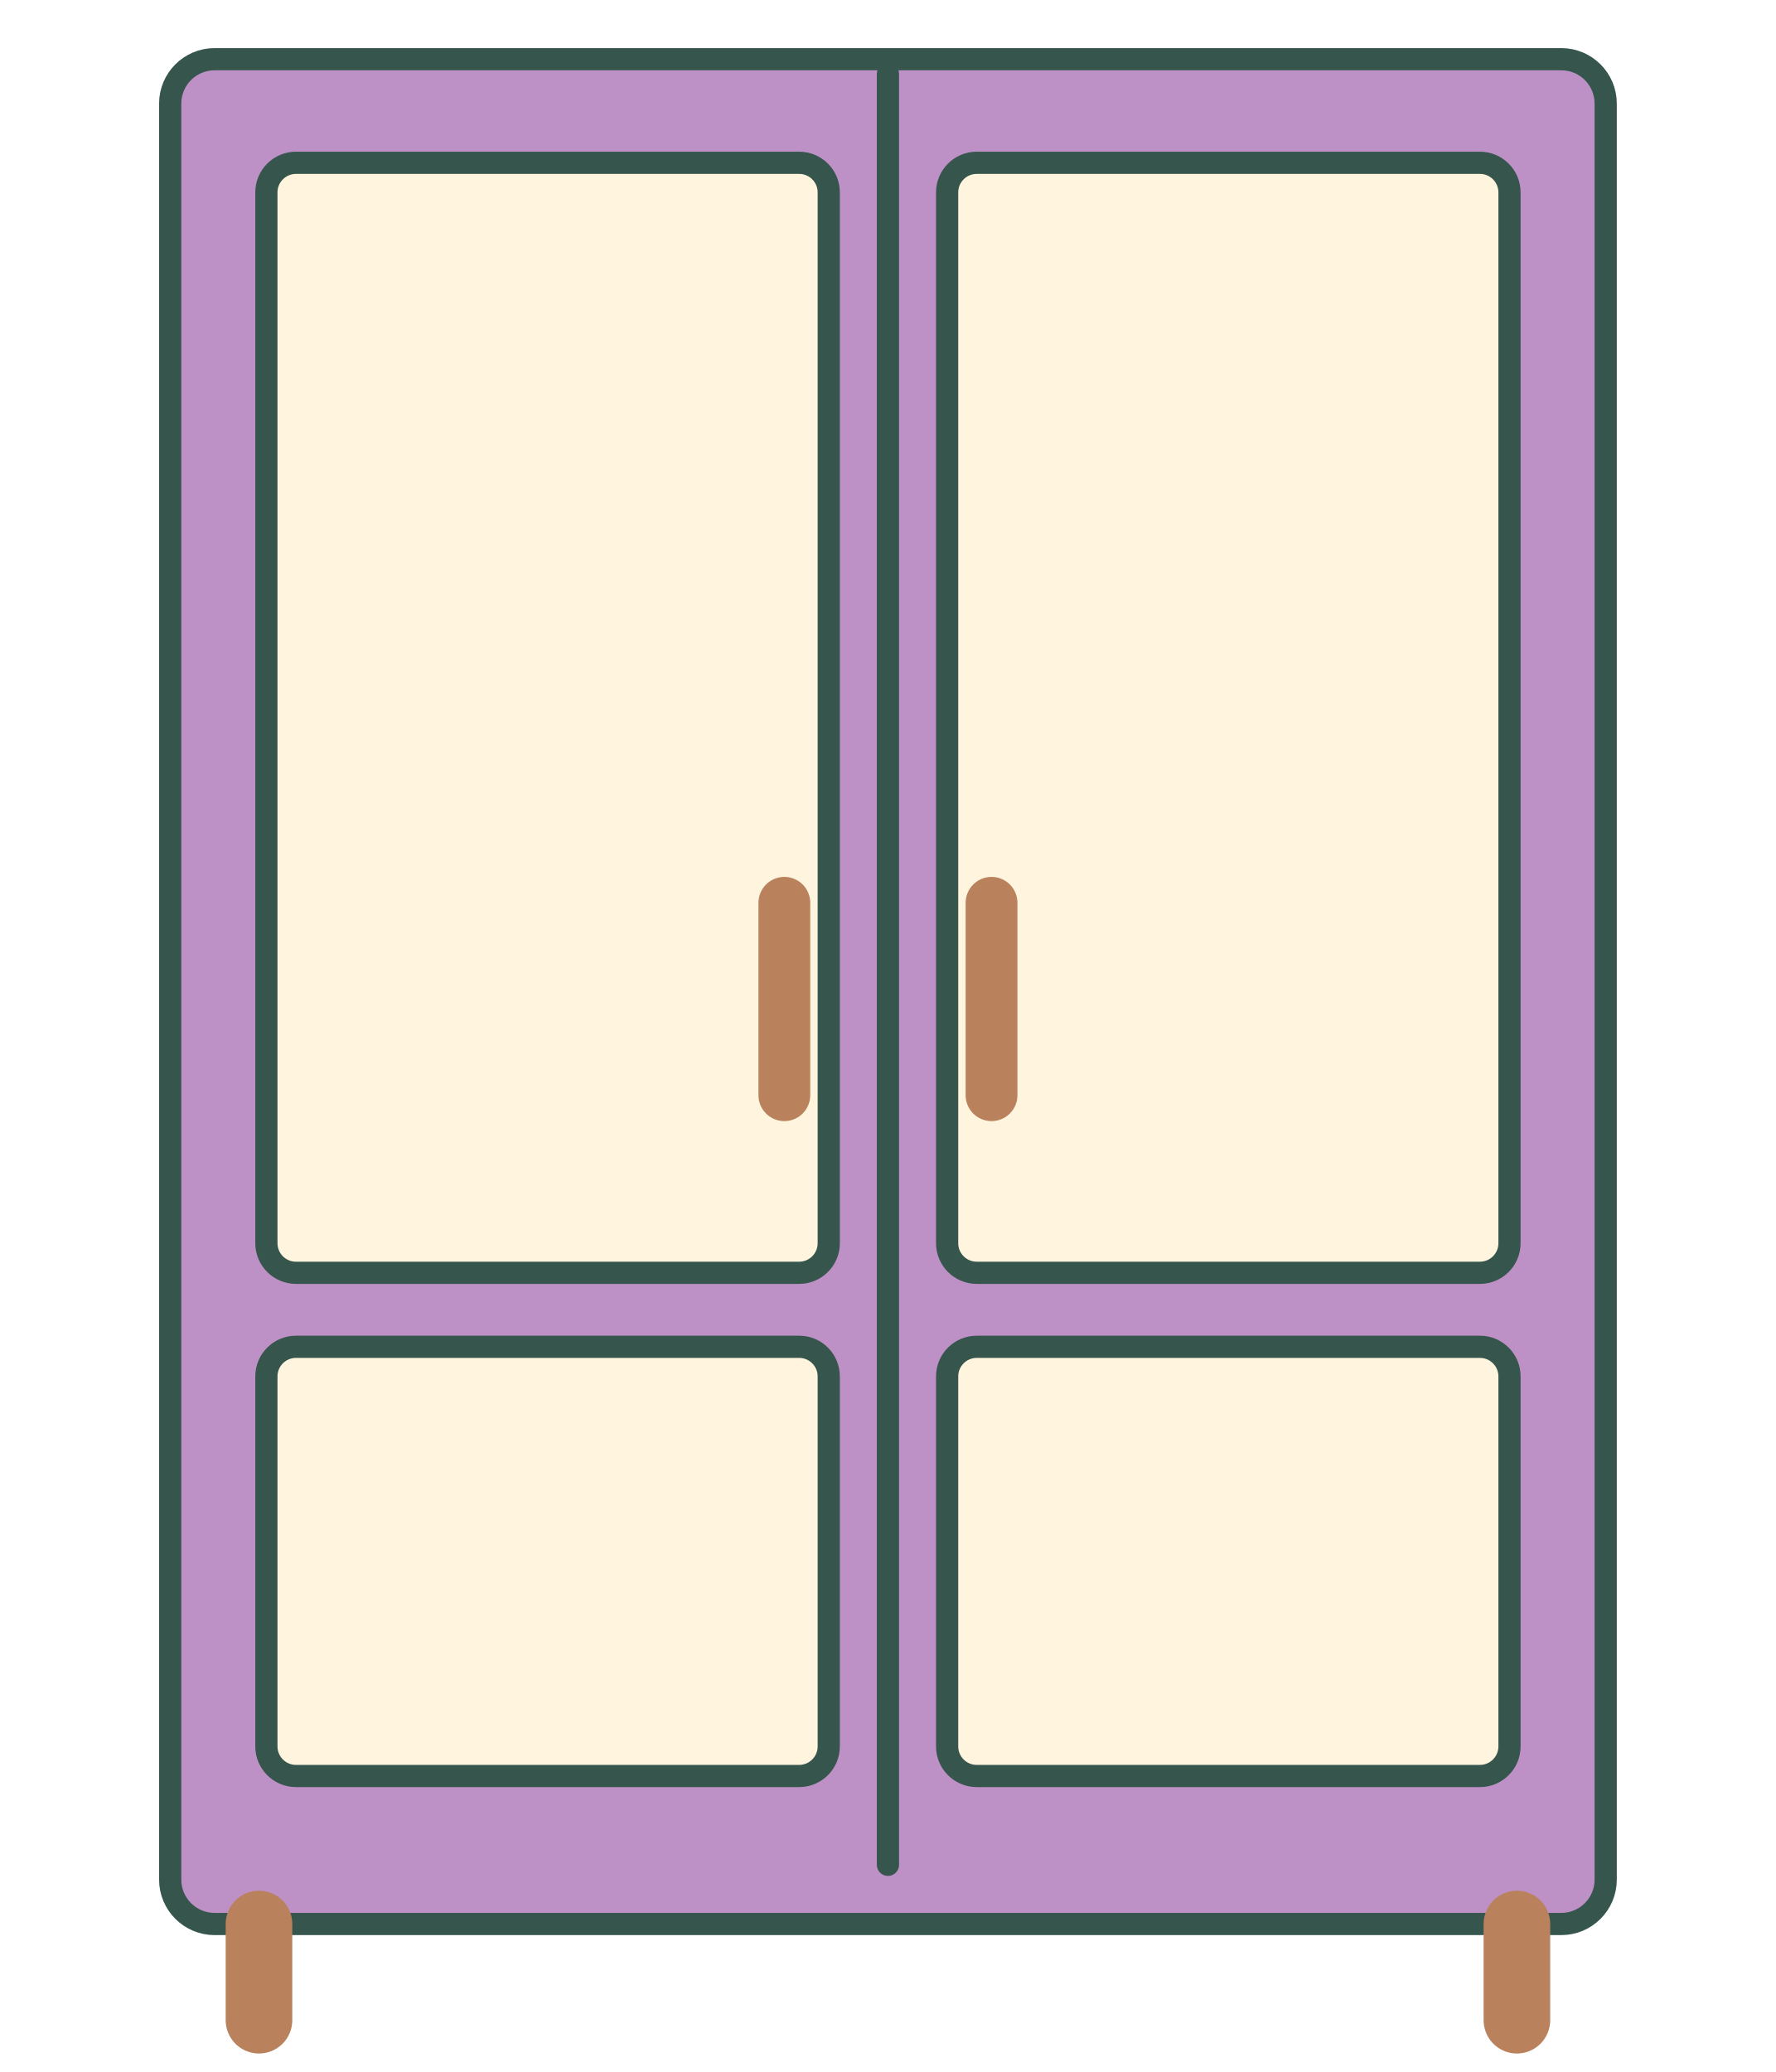
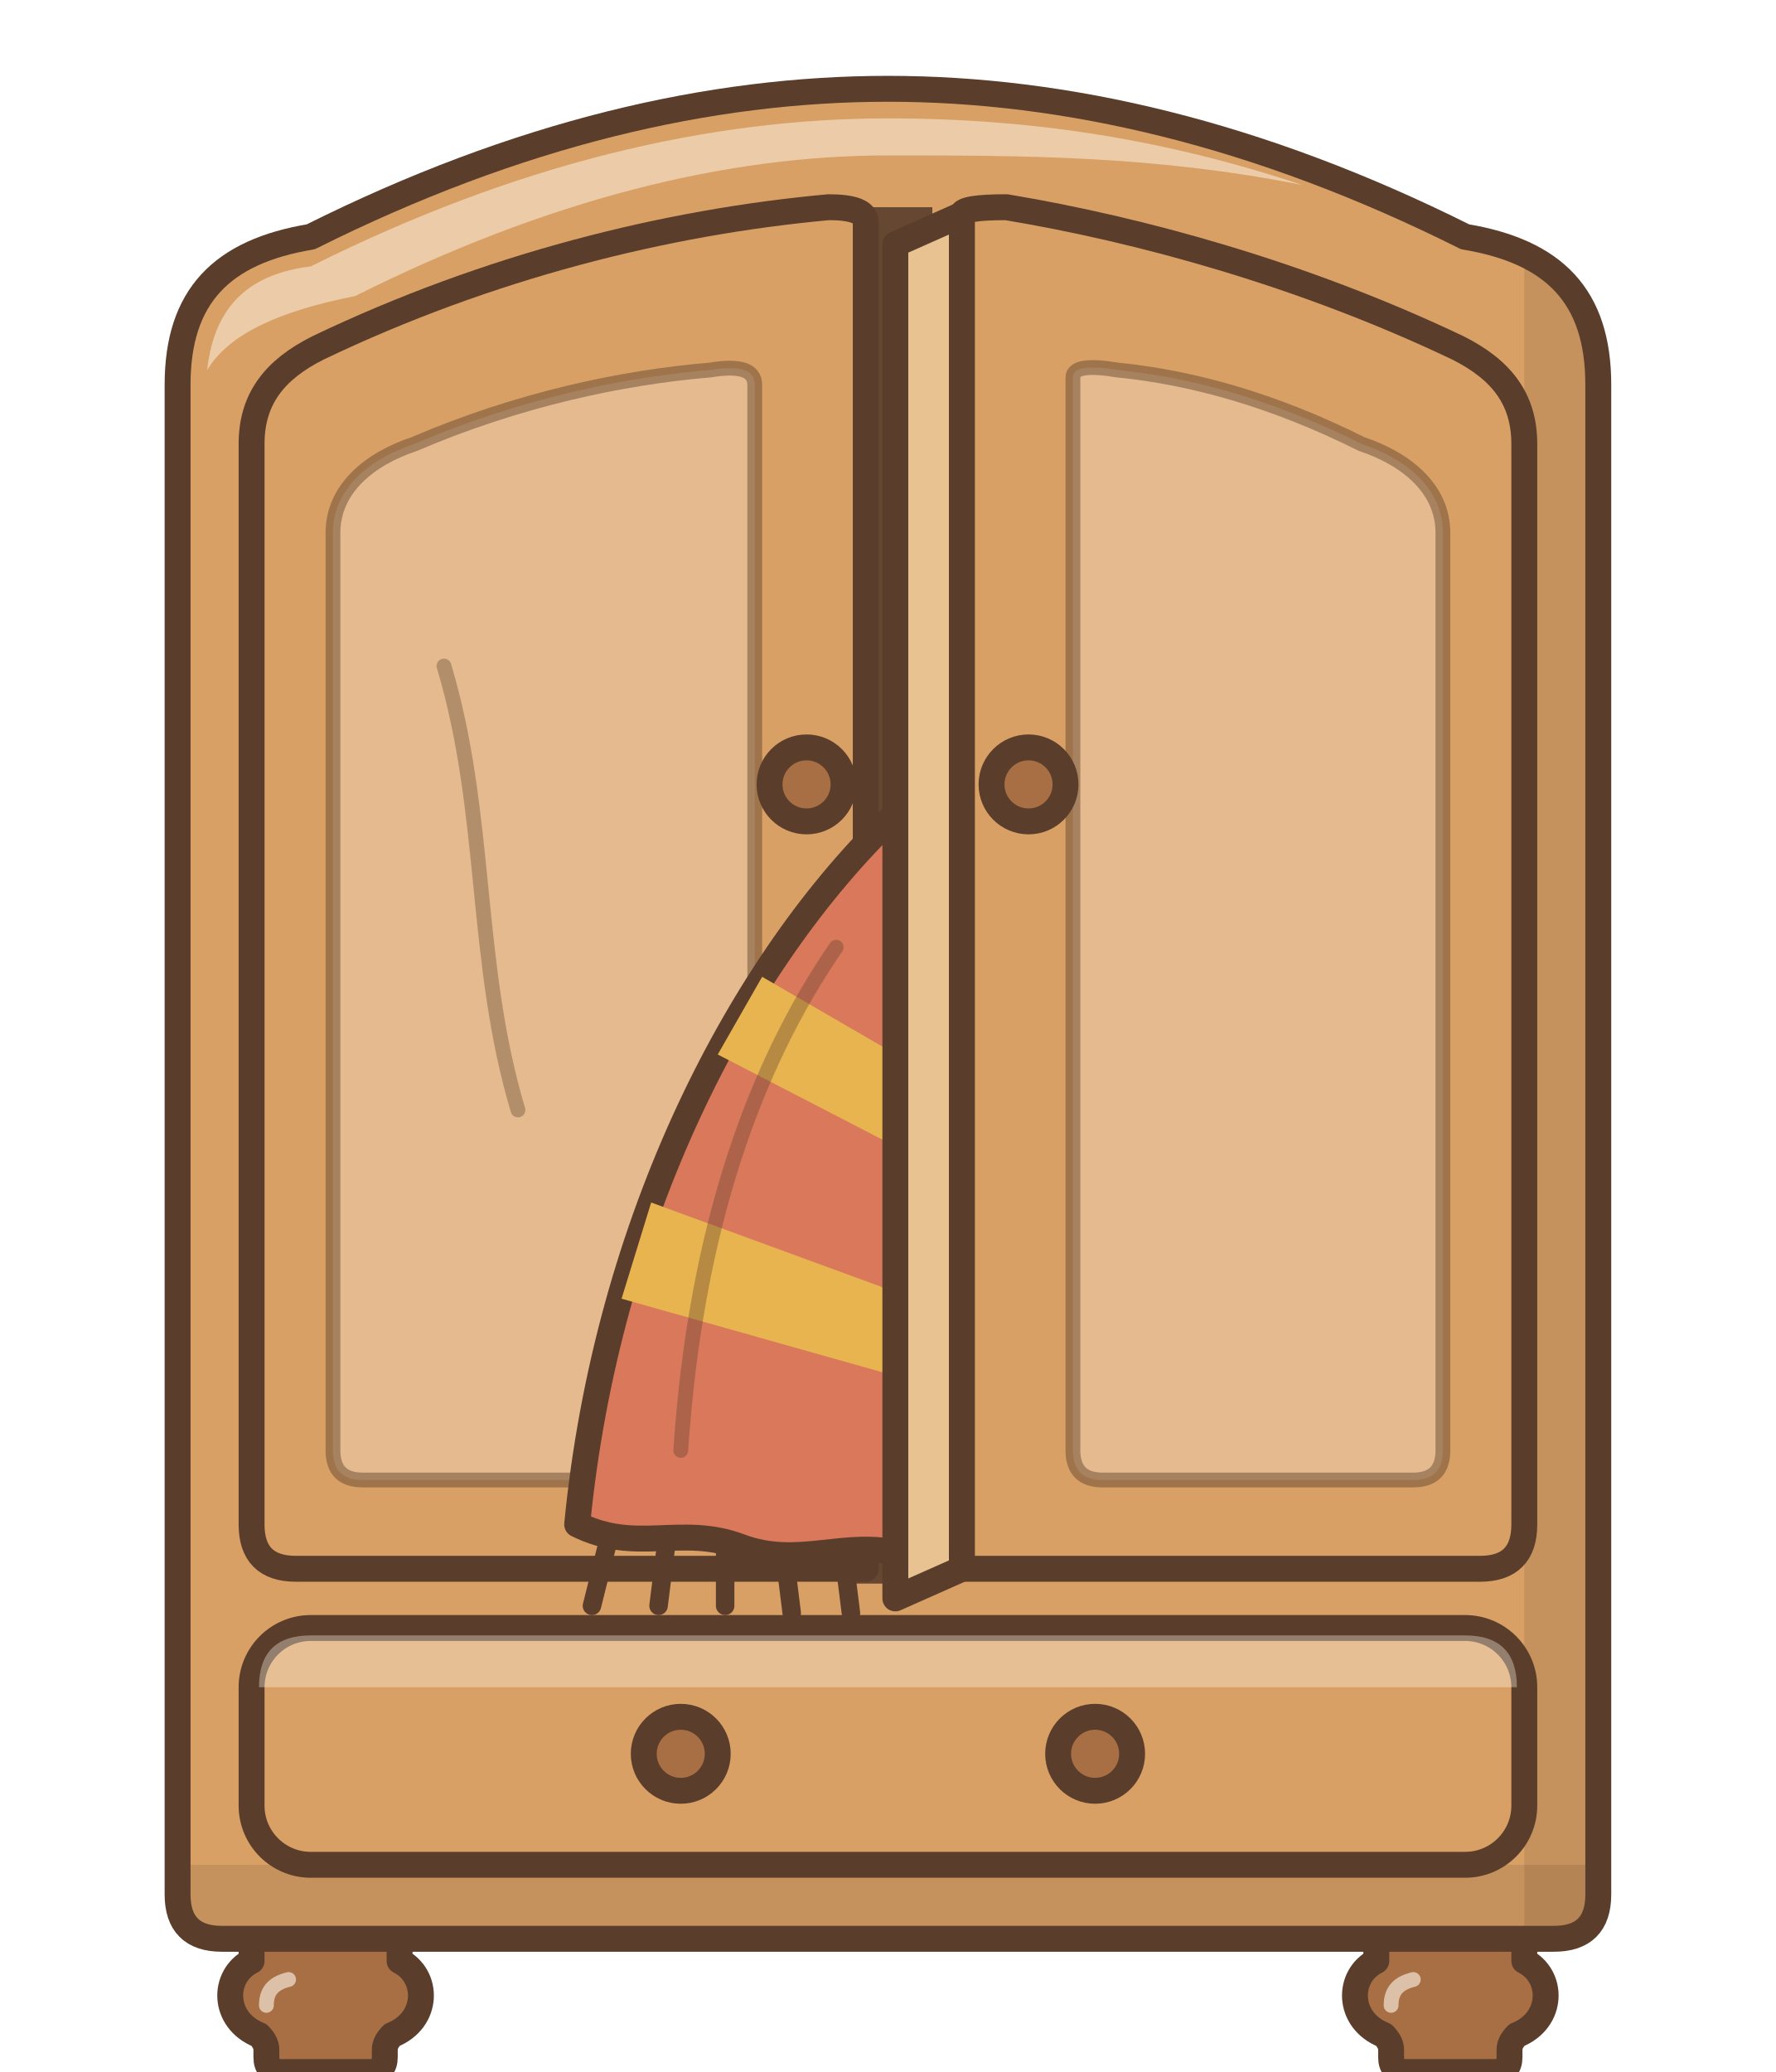
<svg xmlns="http://www.w3.org/2000/svg" viewBox="0 0 240 280">
-   <g fill="none" stroke="#36554c" stroke-width="3" stroke-linecap="round" stroke-linejoin="round">
-     <rect x="23" y="8" width="194" height="252" rx="6" fill="#bd91c6" />
-     <path d="M35 260v13m170-13v13" stroke="#b9825d" stroke-width="9" />
-     <rect x="36" y="22" width="76" height="150" rx="4" fill="#fff5df" />
-     <rect x="128" y="22" width="76" height="150" rx="4" fill="#fff5df" />
-     <rect x="36" y="182" width="76" height="58" rx="4" fill="#fff5df" />
-     <rect x="128" y="182" width="76" height="58" rx="4" fill="#fff5df" />
-     <path d="M120 10v242" />
-     <path d="M106 122v26m28-26v26" stroke="#b9825d" stroke-width="7" />
+   <g stroke="#5a3d2b" stroke-width="3.5" stroke-linecap="round" stroke-linejoin="round">
+     <path d="M34 261h20v4c4 2 4 8-1 10q-1 1-1 2v1q0 2-2 2h-12q-2 0-2-2v-1q0-1-1-2c-5-2-5-8-1-10z" fill="#a86f45" />
+     <path d="M186 261h20v4c4 2 4 8-1 10q-1 1-1 2v1q0 2-2 2h-12q-2 0-2-2v-1q0-1-1-2c-5-2-5-8-1-10z" fill="#a86f45" />
+     <path d="M36 271c0-2 1-3 3-3.5" fill="none" stroke="#fff8ea" stroke-width="2" opacity=".6" />
+     <path d="M188 271c0-2 1-3 3-3.5" fill="none" stroke="#fff8ea" stroke-width="2" opacity=".6" />
+     <path d="M30 262Q24 262 24 256V52C24 40 30 34 42 32C70 18 96 12 120 12C144 12 170 18 198 32C210 34 216 40 216 52V256Q216 262 210 262z" fill="#d9a066" />
+     <path d="M28 50C29 41 34 37 42 36C70 22 96 16 120 16C140 16 158 19 176 25C156 21 138 21 120 21C98 21 74 27 48 40C38 42 31 45 28 50z" fill="#fff8ea" opacity=".5" stroke="none" />
+     <path d="M206 34C212 37 216 43 216 52V256Q216 262 210 262H206z" fill="#5a3d2b" opacity=".16" stroke="none" />
+     <path d="M25 252H215V256Q215 261 210 261H30Q25 261 25 256z" fill="#5a3d2b" opacity=".16" stroke="none" />
+     <path d="M114 28H126V214H114z" fill="#5a3d2b" opacity=".9" stroke="none" />
+     <path d="M117 30V212H40Q34 212 34 206V60C34 54 37 50 43 47C66 36 90 30 112 28Q117 28 117 30z" fill="#d9a066" />
+     <path d="M102 52V196Q102 200 98 200H49Q45 200 45 196V72C45 66 50 62 56 60C70 54 84 51 96 50Q102 49 102 52z" fill="#fff8ea" opacity=".3" stroke="none" />
+     <path d="M102 52V196Q102 200 98 200H49Q45 200 45 196V72C45 66 50 62 56 60C70 54 84 51 96 50Q102 49 102 52z" fill="none" stroke-width="2" opacity=".45" />
+     <path d="M60 90C66 110 64 130 70 150" fill="none" stroke-width="2" opacity=".35" />
+     <circle cx="109" cy="106" r="5" fill="#a86f45" />
+     <path d="M121 110C100 130 82 165 78 206C86 210 92 206 100 209C108 212 114 208 122 210C122 180 126 150 134 118z" fill="#d9785a" />
+     <path d="M103 132L128 146.5L126 157.5L97 142.5z" fill="#e8b44f" stroke="none" />
+     <path d="M88 162.5L123.5 175.5L123 186.5L84 175.5z" fill="#e8b44f" stroke="none" />
+     <path d="M113 128C102 144 94 166 92 196" fill="none" stroke-width="2" opacity=".35" />
+     <path d="M82 209 80 217M90 209 89 217M98 209 98 217M106 210 107 218M114 210 115 218" fill="none" stroke-width="2.5" />
+     <path d="M121 33L130 29V212L121 216z" fill="#e8c290" />
+     <path d="M130 29V212H200Q206 212 206 206V60C206 54 203 50 197 47C176 37 154 31 136 28Q130 28 130 29z" fill="#d9a066" />
+     <path d="M145 51V196Q145 200 149 200H191Q195 200 195 196V72C195 66 190 62 184 60C172 54 161 51 151 50Q145 49 145 51z" fill="#fff8ea" opacity=".3" stroke="none" />
+     <path d="M145 51V196Q145 200 149 200H191Q195 200 195 196V72C195 66 190 62 184 60C172 54 161 51 151 50Q145 49 145 51z" fill="none" stroke-width="2" opacity=".45" />
+     <circle cx="139" cy="106" r="5" fill="#a86f45" />
+     <rect x="34" y="220" width="172" height="32" rx="8" fill="#d9a066" />
+     <path d="M35 228Q35 221 42 221H198Q205 221 205 228z" fill="#fff8ea" opacity=".35" stroke="none" />
+     <circle cx="92" cy="237" r="5" fill="#a86f45" />
+     <circle cx="148" cy="237" r="5" fill="#a86f45" />
  </g>
</svg>
